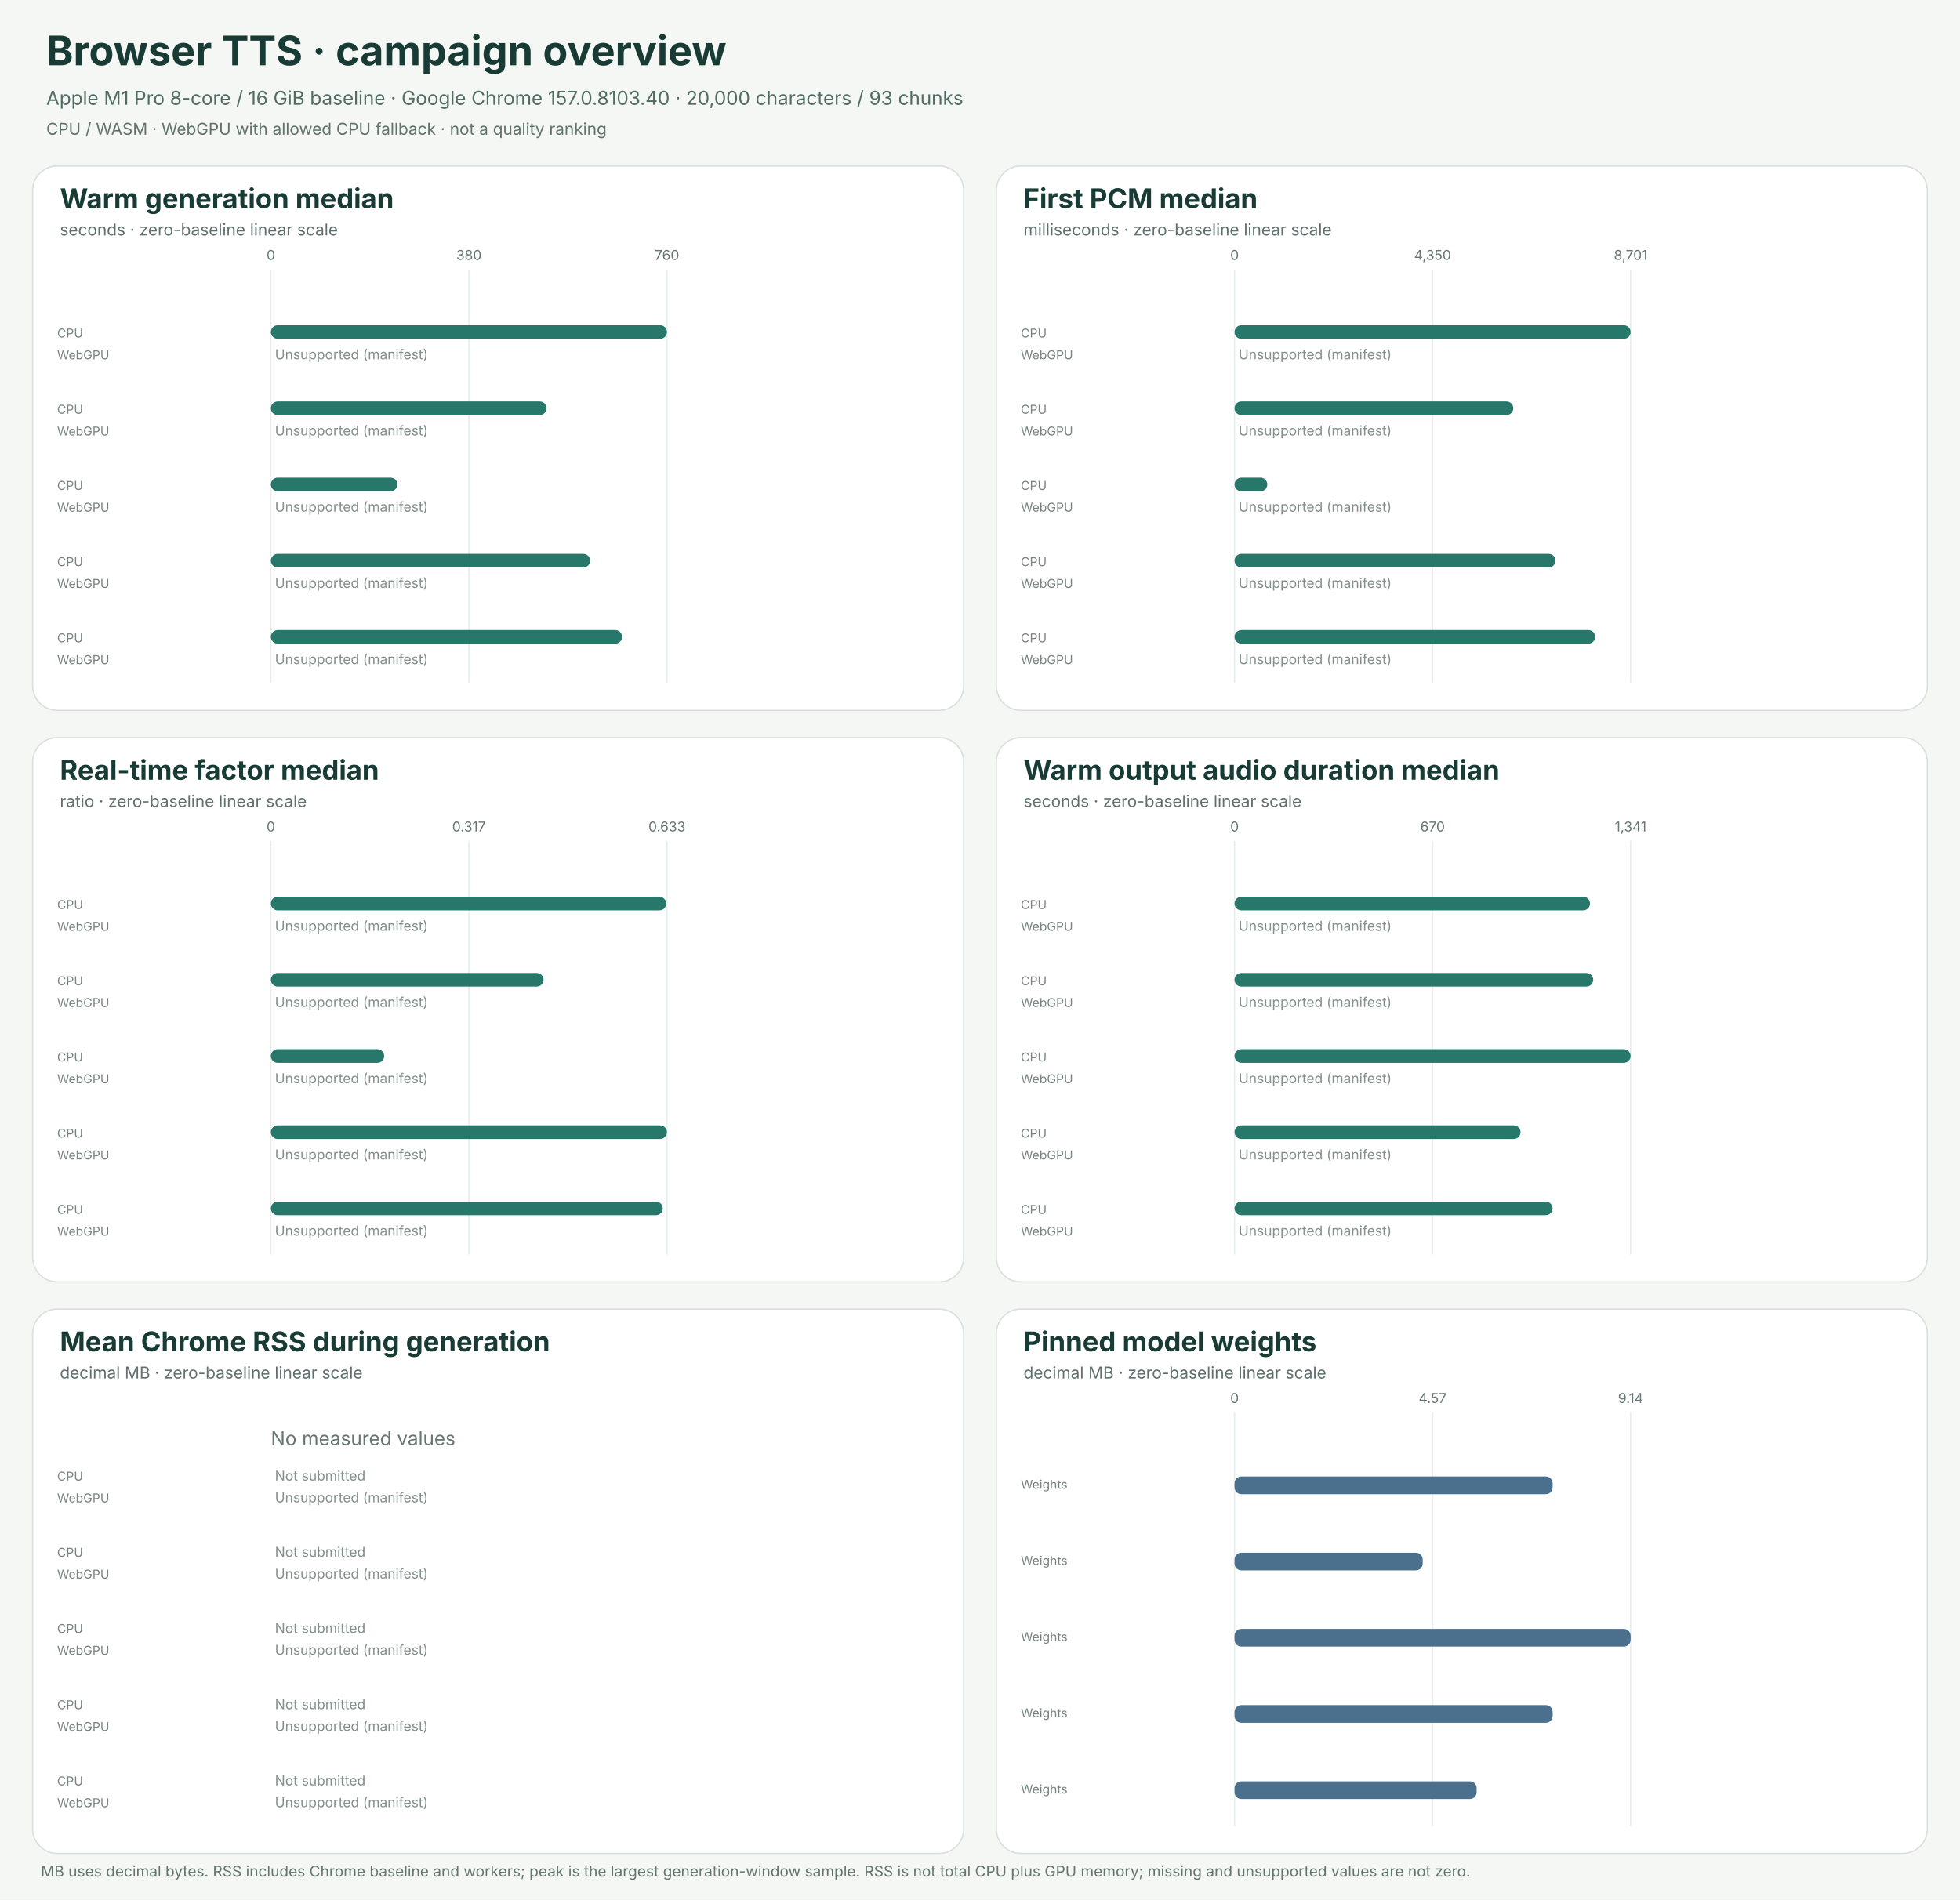
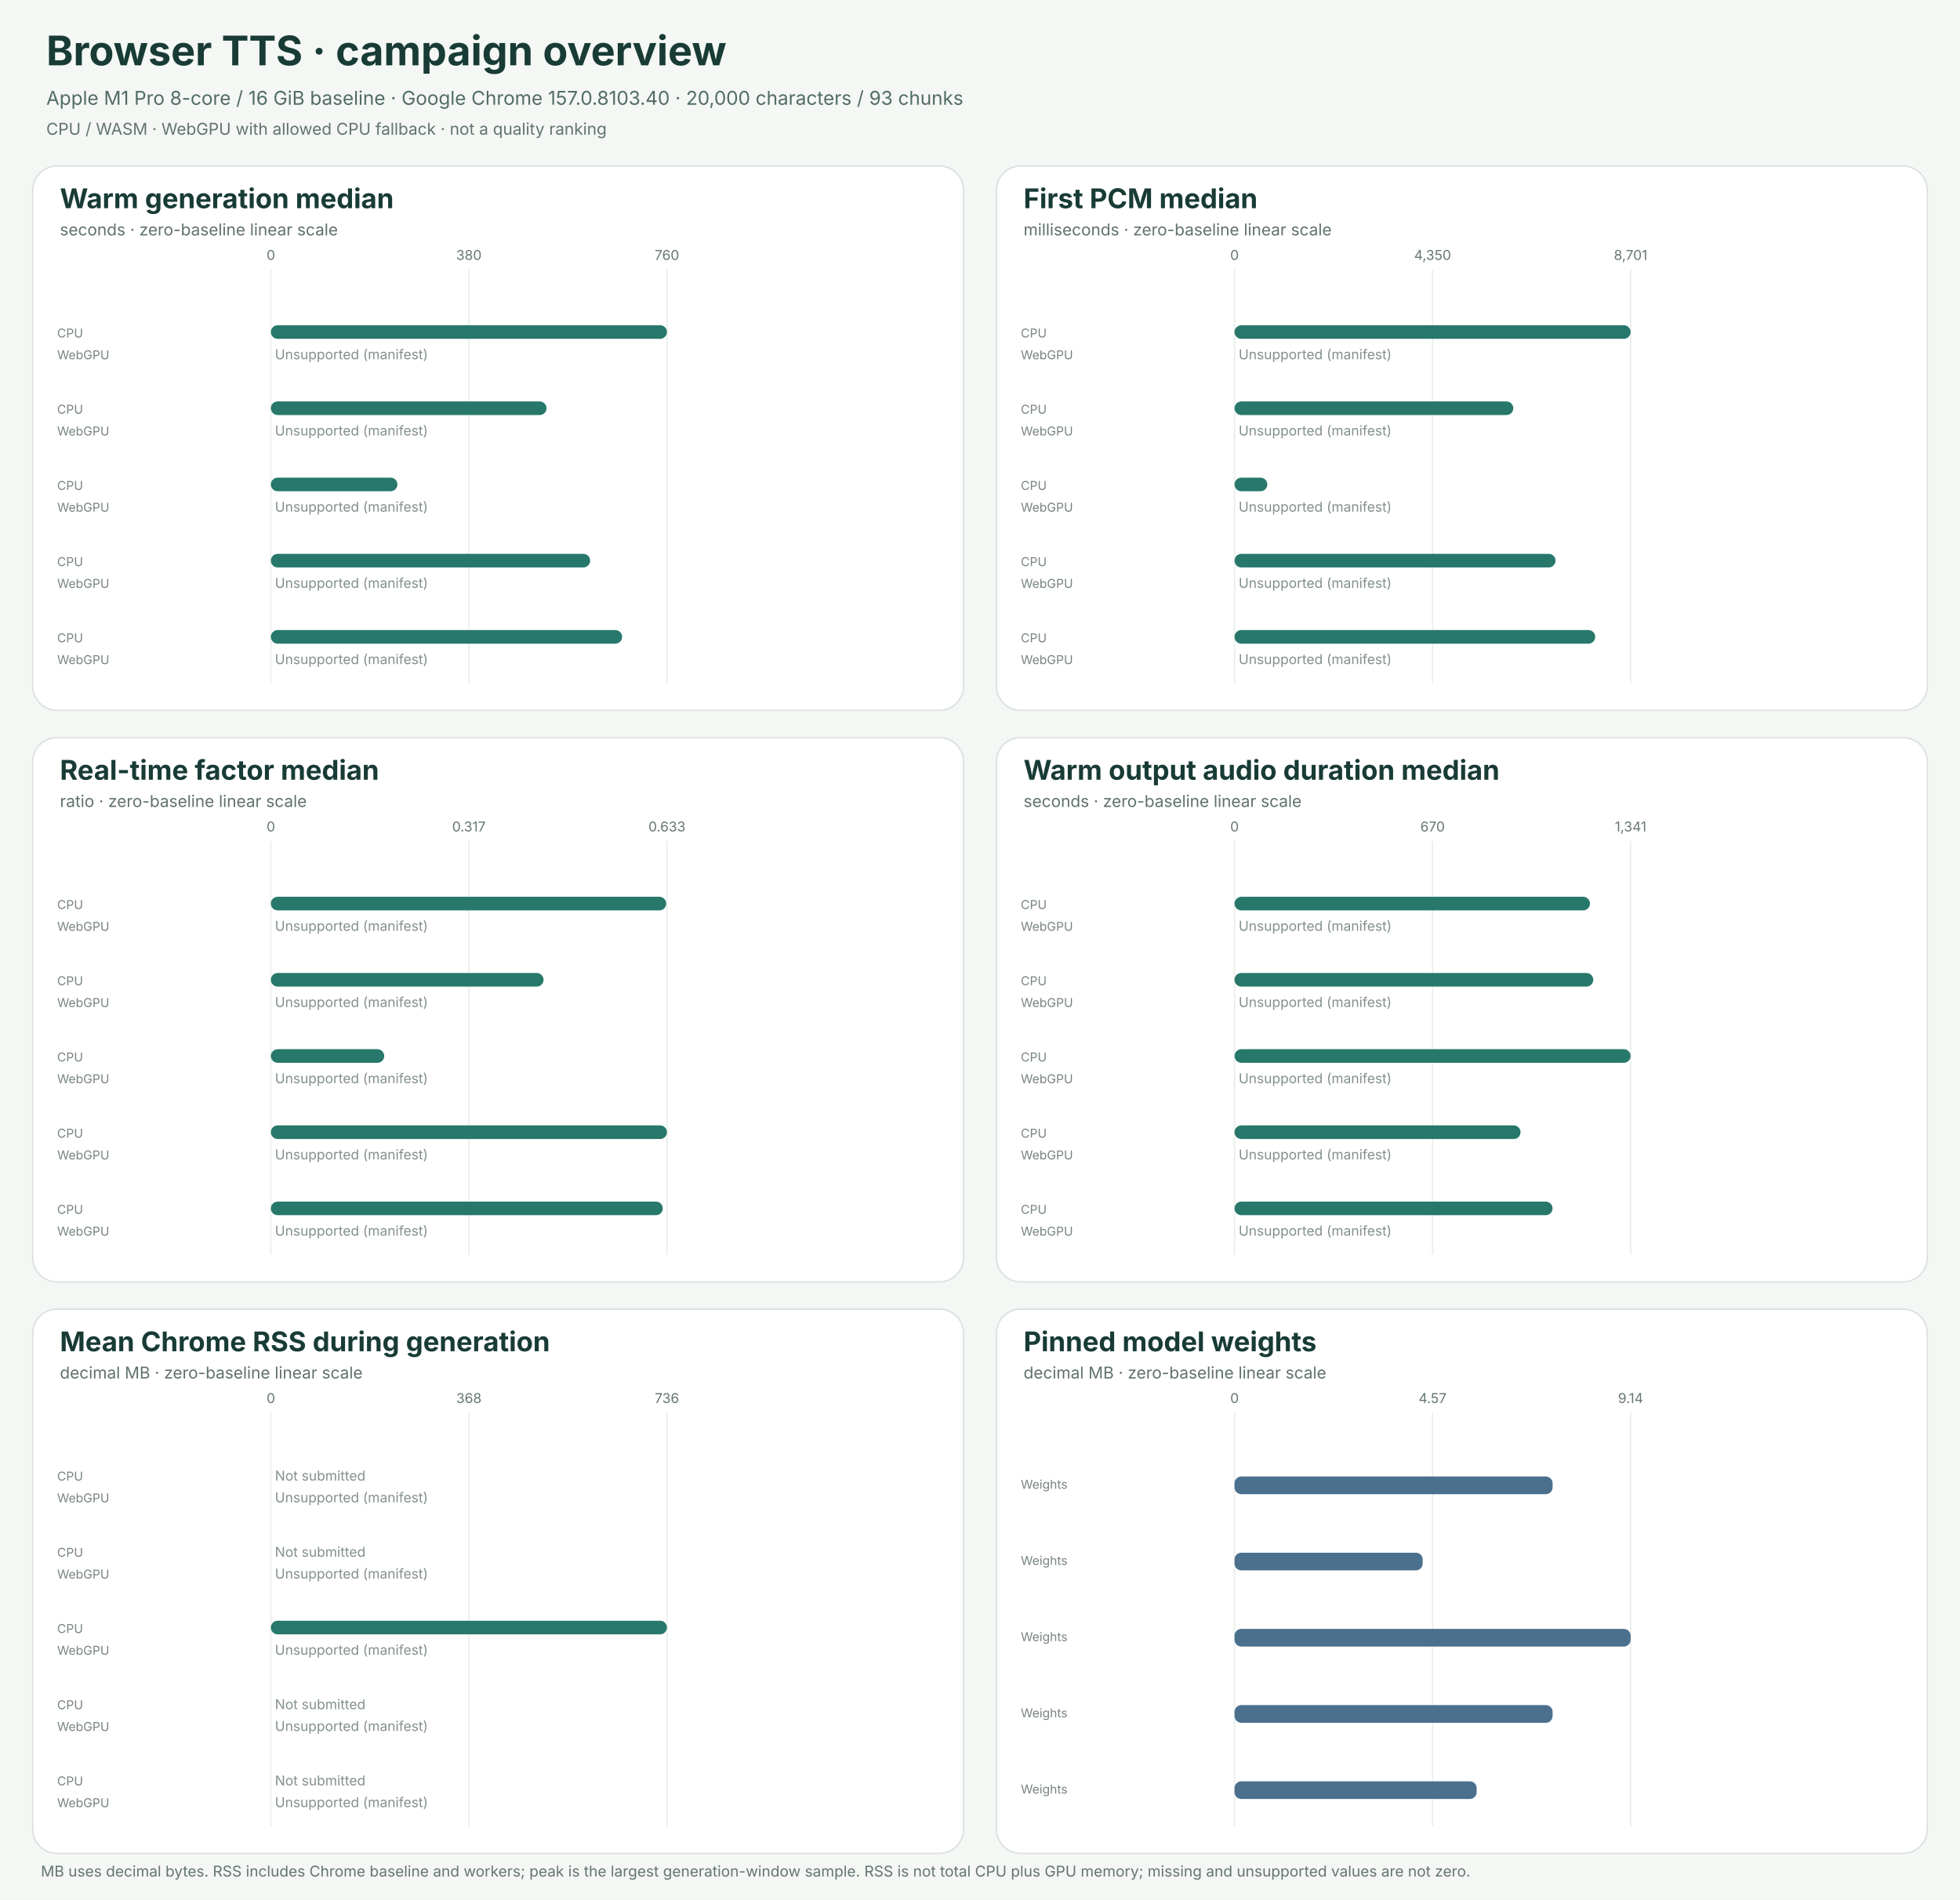
<svg xmlns="http://www.w3.org/2000/svg" width="1440" height="1396" viewBox="0 0 1440 1396" role="img" aria-labelledby="campaign-title campaign-desc">
  <rect width="100%" height="100%" fill="#f4f7f4" />
  <g font-family="system-ui,-apple-system,BlinkMacSystemFont,Segoe UI,sans-serif" fill="#183b35">
    <text x="34" y="48" font-size="30" font-weight="750">Browser TTS · campaign overview</text>
    <text x="34" y="77" font-size="14" fill="#526c65">Apple M1 Pro 8-core / 16 GiB baseline · Google Chrome 157.0.8103.40 · 20,000 characters / 93 chunks</text>
    <text x="34" y="99" font-size="12" fill="#62736d">CPU / WASM · WebGPU with allowed CPU fallback · not a quality ranking</text>
    <g>
      <rect x="24" y="122" width="684" height="400" rx="18" fill="#ffffff" stroke="#d9e0de" />
      <text x="44" y="153" font-size="20" font-weight="700" fill="#183b35">Warm generation median</text>
      <text x="44" y="173" font-size="12" fill="#60716d">seconds · zero-baseline linear scale</text>
      <path d="M199 198V502" stroke="#e8eeeb" />
      <text x="199" y="191" text-anchor="middle" font-size="10" fill="#667773">0</text>
      <path d="M344.5 198V502" stroke="#e8eeeb" />
      <text x="344.5" y="191" text-anchor="middle" font-size="10" fill="#667773">380</text>
      <path d="M490 198V502" stroke="#e8eeeb" />
      <text x="490" y="191" text-anchor="middle" font-size="10" fill="#667773">760</text>
      <text x="42" y="232" font-size="12" font-weight="600" fill="#243f39" />
      <text x="42" y="248" font-size="9" fill="#78847f">CPU</text>
      <rect x="199" y="239" width="291.00" height="10" rx="5" fill="#27786b" />
      <text x="498" y="248" font-size="10" fill="#263d37" />
      <text x="42" y="264" font-size="9" fill="#78847f">WebGPU</text>
      <text x="202" y="264" font-size="10" fill="#83908b">Unsupported (manifest)</text>
      <text x="42" y="288" font-size="12" font-weight="600" fill="#243f39" />
      <text x="42" y="304" font-size="9" fill="#78847f">CPU</text>
      <rect x="199" y="295" width="202.53" height="10" rx="5" fill="#27786b" />
      <text x="498" y="304" font-size="10" fill="#263d37" />
      <text x="42" y="320" font-size="9" fill="#78847f">WebGPU</text>
      <text x="202" y="320" font-size="10" fill="#83908b">Unsupported (manifest)</text>
      <text x="42" y="344" font-size="12" font-weight="600" fill="#243f39" />
      <text x="42" y="360" font-size="9" fill="#78847f">CPU</text>
      <rect x="199" y="351" width="92.97" height="10" rx="5" fill="#27786b" />
      <text x="498" y="360" font-size="10" fill="#263d37" />
      <text x="42" y="376" font-size="9" fill="#78847f">WebGPU</text>
      <text x="202" y="376" font-size="10" fill="#83908b">Unsupported (manifest)</text>
      <text x="42" y="400" font-size="12" font-weight="600" fill="#243f39" />
      <text x="42" y="416" font-size="9" fill="#78847f">CPU</text>
      <rect x="199" y="407" width="234.57" height="10" rx="5" fill="#27786b" />
      <text x="498" y="416" font-size="10" fill="#263d37" />
      <text x="42" y="432" font-size="9" fill="#78847f">WebGPU</text>
      <text x="202" y="432" font-size="10" fill="#83908b">Unsupported (manifest)</text>
      <text x="42" y="456" font-size="12" font-weight="600" fill="#243f39" />
      <text x="42" y="472" font-size="9" fill="#78847f">CPU</text>
      <rect x="199" y="463" width="258.07" height="10" rx="5" fill="#27786b" />
      <text x="498" y="472" font-size="10" fill="#263d37" />
      <text x="42" y="488" font-size="9" fill="#78847f">WebGPU</text>
      <text x="202" y="488" font-size="10" fill="#83908b">Unsupported (manifest)</text>
    </g>
    <g>
      <rect x="732" y="122" width="684" height="400" rx="18" fill="#ffffff" stroke="#d9e0de" />
      <text x="752" y="153" font-size="20" font-weight="700" fill="#183b35">First PCM median</text>
      <text x="752" y="173" font-size="12" fill="#60716d">milliseconds · zero-baseline linear scale</text>
      <path d="M907 198V502" stroke="#e8eeeb" />
      <text x="907" y="191" text-anchor="middle" font-size="10" fill="#667773">0</text>
      <path d="M1052.5 198V502" stroke="#e8eeeb" />
      <text x="1052.5" y="191" text-anchor="middle" font-size="10" fill="#667773">4,350</text>
      <path d="M1198 198V502" stroke="#e8eeeb" />
      <text x="1198" y="191" text-anchor="middle" font-size="10" fill="#667773">8,701</text>
      <text x="750" y="232" font-size="12" font-weight="600" fill="#243f39" />
      <text x="750" y="248" font-size="9" fill="#78847f">CPU</text>
      <rect x="907" y="239" width="291.00" height="10" rx="5" fill="#27786b" />
      <text x="1206" y="248" font-size="10" fill="#263d37" />
      <text x="750" y="264" font-size="9" fill="#78847f">WebGPU</text>
      <text x="910" y="264" font-size="10" fill="#83908b">Unsupported (manifest)</text>
      <text x="750" y="288" font-size="12" font-weight="600" fill="#243f39" />
      <text x="750" y="304" font-size="9" fill="#78847f">CPU</text>
      <rect x="907" y="295" width="204.80" height="10" rx="5" fill="#27786b" />
      <text x="1206" y="304" font-size="10" fill="#263d37" />
      <text x="750" y="320" font-size="9" fill="#78847f">WebGPU</text>
      <text x="910" y="320" font-size="10" fill="#83908b">Unsupported (manifest)</text>
      <text x="750" y="344" font-size="12" font-weight="600" fill="#243f39" />
      <text x="750" y="360" font-size="9" fill="#78847f">CPU</text>
      <rect x="907" y="351" width="24.08" height="10" rx="5" fill="#27786b" />
      <text x="1206" y="360" font-size="10" fill="#263d37" />
      <text x="750" y="376" font-size="9" fill="#78847f">WebGPU</text>
      <text x="910" y="376" font-size="10" fill="#83908b">Unsupported (manifest)</text>
      <text x="750" y="400" font-size="12" font-weight="600" fill="#243f39" />
      <text x="750" y="416" font-size="9" fill="#78847f">CPU</text>
      <rect x="907" y="407" width="235.83" height="10" rx="5" fill="#27786b" />
      <text x="1206" y="416" font-size="10" fill="#263d37" />
      <text x="750" y="432" font-size="9" fill="#78847f">WebGPU</text>
      <text x="910" y="432" font-size="10" fill="#83908b">Unsupported (manifest)</text>
      <text x="750" y="456" font-size="12" font-weight="600" fill="#243f39" />
      <text x="750" y="472" font-size="9" fill="#78847f">CPU</text>
      <rect x="907" y="463" width="264.99" height="10" rx="5" fill="#27786b" />
      <text x="1206" y="472" font-size="10" fill="#263d37" />
      <text x="750" y="488" font-size="9" fill="#78847f">WebGPU</text>
      <text x="910" y="488" font-size="10" fill="#83908b">Unsupported (manifest)</text>
    </g>
    <g>
      <rect x="24" y="542" width="684" height="400" rx="18" fill="#ffffff" stroke="#d9e0de" />
      <text x="44" y="573" font-size="20" font-weight="700" fill="#183b35">Real-time factor median</text>
      <text x="44" y="593" font-size="12" fill="#60716d">ratio · zero-baseline linear scale</text>
      <path d="M199 618V922" stroke="#e8eeeb" />
      <text x="199" y="611" text-anchor="middle" font-size="10" fill="#667773">0</text>
      <path d="M344.5 618V922" stroke="#e8eeeb" />
      <text x="344.5" y="611" text-anchor="middle" font-size="10" fill="#667773">0.317</text>
      <path d="M490 618V922" stroke="#e8eeeb" />
      <text x="490" y="611" text-anchor="middle" font-size="10" fill="#667773">0.633</text>
      <text x="42" y="652" font-size="12" font-weight="600" fill="#243f39" />
      <text x="42" y="668" font-size="9" fill="#78847f">CPU</text>
      <rect x="199" y="659" width="290.47" height="10" rx="5" fill="#27786b" />
      <text x="498" y="668" font-size="10" fill="#263d37" />
      <text x="42" y="684" font-size="9" fill="#78847f">WebGPU</text>
      <text x="202" y="684" font-size="10" fill="#83908b">Unsupported (manifest)</text>
      <text x="42" y="708" font-size="12" font-weight="600" fill="#243f39" />
      <text x="42" y="724" font-size="9" fill="#78847f">CPU</text>
      <rect x="199" y="715" width="200.34" height="10" rx="5" fill="#27786b" />
      <text x="498" y="724" font-size="10" fill="#263d37" />
      <text x="42" y="740" font-size="9" fill="#78847f">WebGPU</text>
      <text x="202" y="740" font-size="10" fill="#83908b">Unsupported (manifest)</text>
      <text x="42" y="764" font-size="12" font-weight="600" fill="#243f39" />
      <text x="42" y="780" font-size="9" fill="#78847f">CPU</text>
      <rect x="199" y="771" width="83.29" height="10" rx="5" fill="#27786b" />
      <text x="498" y="780" font-size="10" fill="#263d37" />
      <text x="42" y="796" font-size="9" fill="#78847f">WebGPU</text>
      <text x="202" y="796" font-size="10" fill="#83908b">Unsupported (manifest)</text>
      <text x="42" y="820" font-size="12" font-weight="600" fill="#243f39" />
      <text x="42" y="836" font-size="9" fill="#78847f">CPU</text>
      <rect x="199" y="827" width="291.00" height="10" rx="5" fill="#27786b" />
      <text x="498" y="836" font-size="10" fill="#263d37" />
      <text x="42" y="852" font-size="9" fill="#78847f">WebGPU</text>
      <text x="202" y="852" font-size="10" fill="#83908b">Unsupported (manifest)</text>
      <text x="42" y="876" font-size="12" font-weight="600" fill="#243f39" />
      <text x="42" y="892" font-size="9" fill="#78847f">CPU</text>
      <rect x="199" y="883" width="287.93" height="10" rx="5" fill="#27786b" />
      <text x="498" y="892" font-size="10" fill="#263d37" />
      <text x="42" y="908" font-size="9" fill="#78847f">WebGPU</text>
      <text x="202" y="908" font-size="10" fill="#83908b">Unsupported (manifest)</text>
    </g>
    <g>
      <rect x="732" y="542" width="684" height="400" rx="18" fill="#ffffff" stroke="#d9e0de" />
      <text x="752" y="573" font-size="20" font-weight="700" fill="#183b35">Warm output audio duration median</text>
      <text x="752" y="593" font-size="12" fill="#60716d">seconds · zero-baseline linear scale</text>
      <path d="M907 618V922" stroke="#e8eeeb" />
      <text x="907" y="611" text-anchor="middle" font-size="10" fill="#667773">0</text>
      <path d="M1052.5 618V922" stroke="#e8eeeb" />
      <text x="1052.5" y="611" text-anchor="middle" font-size="10" fill="#667773">670</text>
      <path d="M1198 618V922" stroke="#e8eeeb" />
      <text x="1198" y="611" text-anchor="middle" font-size="10" fill="#667773">1,341</text>
      <text x="750" y="652" font-size="12" font-weight="600" fill="#243f39" />
      <text x="750" y="668" font-size="9" fill="#78847f">CPU</text>
      <rect x="907" y="659" width="261.16" height="10" rx="5" fill="#27786b" />
      <text x="1206" y="668" font-size="10" fill="#263d37" />
      <text x="750" y="684" font-size="9" fill="#78847f">WebGPU</text>
      <text x="910" y="684" font-size="10" fill="#83908b">Unsupported (manifest)</text>
      <text x="750" y="708" font-size="12" font-weight="600" fill="#243f39" />
      <text x="750" y="724" font-size="9" fill="#78847f">CPU</text>
      <rect x="907" y="715" width="263.54" height="10" rx="5" fill="#27786b" />
      <text x="1206" y="724" font-size="10" fill="#263d37" />
      <text x="750" y="740" font-size="9" fill="#78847f">WebGPU</text>
      <text x="910" y="740" font-size="10" fill="#83908b">Unsupported (manifest)</text>
      <text x="750" y="764" font-size="12" font-weight="600" fill="#243f39" />
      <text x="750" y="780" font-size="9" fill="#78847f">CPU</text>
      <rect x="907" y="771" width="291.00" height="10" rx="5" fill="#27786b" />
      <text x="1206" y="780" font-size="10" fill="#263d37" />
      <text x="750" y="796" font-size="9" fill="#78847f">WebGPU</text>
      <text x="910" y="796" font-size="10" fill="#83908b">Unsupported (manifest)</text>
      <text x="750" y="820" font-size="12" font-weight="600" fill="#243f39" />
      <text x="750" y="836" font-size="9" fill="#78847f">CPU</text>
      <rect x="907" y="827" width="210.13" height="10" rx="5" fill="#27786b" />
      <text x="1206" y="836" font-size="10" fill="#263d37" />
      <text x="750" y="852" font-size="9" fill="#78847f">WebGPU</text>
      <text x="910" y="852" font-size="10" fill="#83908b">Unsupported (manifest)</text>
      <text x="750" y="876" font-size="12" font-weight="600" fill="#243f39" />
      <text x="750" y="892" font-size="9" fill="#78847f">CPU</text>
      <rect x="907" y="883" width="233.65" height="10" rx="5" fill="#27786b" />
      <text x="1206" y="892" font-size="10" fill="#263d37" />
      <text x="750" y="908" font-size="9" fill="#78847f">WebGPU</text>
      <text x="910" y="908" font-size="10" fill="#83908b">Unsupported (manifest)</text>
    </g>
    <g>
      <rect x="24" y="962" width="684" height="400" rx="18" fill="#ffffff" stroke="#d9e0de" />
      <text x="44" y="993" font-size="20" font-weight="700" fill="#183b35">Mean Chrome RSS during generation</text>
      <text x="44" y="1013" font-size="12" fill="#60716d">decimal MB · zero-baseline linear scale</text>
-       <text x="199" y="1062" font-size="14" fill="#667773">No measured values</text>
+       <path d="M199 1038V1342" stroke="#e8eeeb" />
+       <text x="199" y="1031" text-anchor="middle" font-size="10" fill="#667773">0</text>
+       <path d="M344.5 1038V1342" stroke="#e8eeeb" />
+       <text x="344.5" y="1031" text-anchor="middle" font-size="10" fill="#667773">368</text>
+       <path d="M490 1038V1342" stroke="#e8eeeb" />
+       <text x="490" y="1031" text-anchor="middle" font-size="10" fill="#667773">736</text>
      <text x="42" y="1072" font-size="12" font-weight="600" fill="#243f39" />
      <text x="42" y="1088" font-size="9" fill="#78847f">CPU</text>
      <text x="202" y="1088" font-size="10" fill="#83908b">Not submitted</text>
      <text x="42" y="1104" font-size="9" fill="#78847f">WebGPU</text>
      <text x="202" y="1104" font-size="10" fill="#83908b">Unsupported (manifest)</text>
      <text x="42" y="1128" font-size="12" font-weight="600" fill="#243f39" />
      <text x="42" y="1144" font-size="9" fill="#78847f">CPU</text>
      <text x="202" y="1144" font-size="10" fill="#83908b">Not submitted</text>
      <text x="42" y="1160" font-size="9" fill="#78847f">WebGPU</text>
      <text x="202" y="1160" font-size="10" fill="#83908b">Unsupported (manifest)</text>
      <text x="42" y="1184" font-size="12" font-weight="600" fill="#243f39" />
      <text x="42" y="1200" font-size="9" fill="#78847f">CPU</text>
-       <text x="202" y="1200" font-size="10" fill="#83908b">Not submitted</text>
+       <rect x="199" y="1191" width="291.00" height="10" rx="5" fill="#27786b" />
+       <text x="498" y="1200" font-size="10" fill="#263d37" />
      <text x="42" y="1216" font-size="9" fill="#78847f">WebGPU</text>
      <text x="202" y="1216" font-size="10" fill="#83908b">Unsupported (manifest)</text>
      <text x="42" y="1240" font-size="12" font-weight="600" fill="#243f39" />
      <text x="42" y="1256" font-size="9" fill="#78847f">CPU</text>
      <text x="202" y="1256" font-size="10" fill="#83908b">Not submitted</text>
      <text x="42" y="1272" font-size="9" fill="#78847f">WebGPU</text>
      <text x="202" y="1272" font-size="10" fill="#83908b">Unsupported (manifest)</text>
      <text x="42" y="1296" font-size="12" font-weight="600" fill="#243f39" />
      <text x="42" y="1312" font-size="9" fill="#78847f">CPU</text>
      <text x="202" y="1312" font-size="10" fill="#83908b">Not submitted</text>
      <text x="42" y="1328" font-size="9" fill="#78847f">WebGPU</text>
      <text x="202" y="1328" font-size="10" fill="#83908b">Unsupported (manifest)</text>
    </g>
    <g>
      <rect x="732" y="962" width="684" height="400" rx="18" fill="#ffffff" stroke="#d9e0de" />
      <text x="752" y="993" font-size="20" font-weight="700" fill="#183b35">Pinned model weights</text>
      <text x="752" y="1013" font-size="12" fill="#60716d">decimal MB · zero-baseline linear scale</text>
      <path d="M907 1038V1342" stroke="#e8eeeb" />
      <text x="907" y="1031" text-anchor="middle" font-size="10" fill="#667773">0</text>
      <path d="M1052.5 1038V1342" stroke="#e8eeeb" />
      <text x="1052.5" y="1031" text-anchor="middle" font-size="10" fill="#667773">4.57</text>
      <path d="M1198 1038V1342" stroke="#e8eeeb" />
      <text x="1198" y="1031" text-anchor="middle" font-size="10" fill="#667773">9.14</text>
      <text x="750" y="1072" font-size="12" font-weight="600" fill="#243f39" />
      <text x="750" y="1094" font-size="9" fill="#78847f">Weights</text>
      <rect x="907" y="1085" width="233.70" height="13" rx="5" fill="#4b708e" />
      <text x="1206" y="1094" font-size="10" fill="#263d37" />
      <text x="750" y="1128" font-size="12" font-weight="600" fill="#243f39" />
      <text x="750" y="1150" font-size="9" fill="#78847f">Weights</text>
      <rect x="907" y="1141" width="138.24" height="13" rx="5" fill="#4b708e" />
      <text x="1206" y="1150" font-size="10" fill="#263d37" />
      <text x="750" y="1184" font-size="12" font-weight="600" fill="#243f39" />
      <text x="750" y="1206" font-size="9" fill="#78847f">Weights</text>
      <rect x="907" y="1197" width="291.00" height="13" rx="5" fill="#4b708e" />
      <text x="1206" y="1206" font-size="10" fill="#263d37" />
      <text x="750" y="1240" font-size="12" font-weight="600" fill="#243f39" />
      <text x="750" y="1262" font-size="9" fill="#78847f">Weights</text>
      <rect x="907" y="1253" width="233.70" height="13" rx="5" fill="#4b708e" />
      <text x="1206" y="1262" font-size="10" fill="#263d37" />
      <text x="750" y="1296" font-size="12" font-weight="600" fill="#243f39" />
      <text x="750" y="1318" font-size="9" fill="#78847f">Weights</text>
      <rect x="907" y="1309" width="177.88" height="13" rx="5" fill="#4b708e" />
      <text x="1206" y="1318" font-size="10" fill="#263d37" />
    </g>
    <text x="30" y="1379" font-size="11" fill="#64746f">MB uses decimal bytes. RSS includes Chrome baseline and workers; peak is the largest generation-window sample. RSS is not total CPU plus GPU memory; missing and unsupported values are not zero.</text>
  </g>
</svg>
